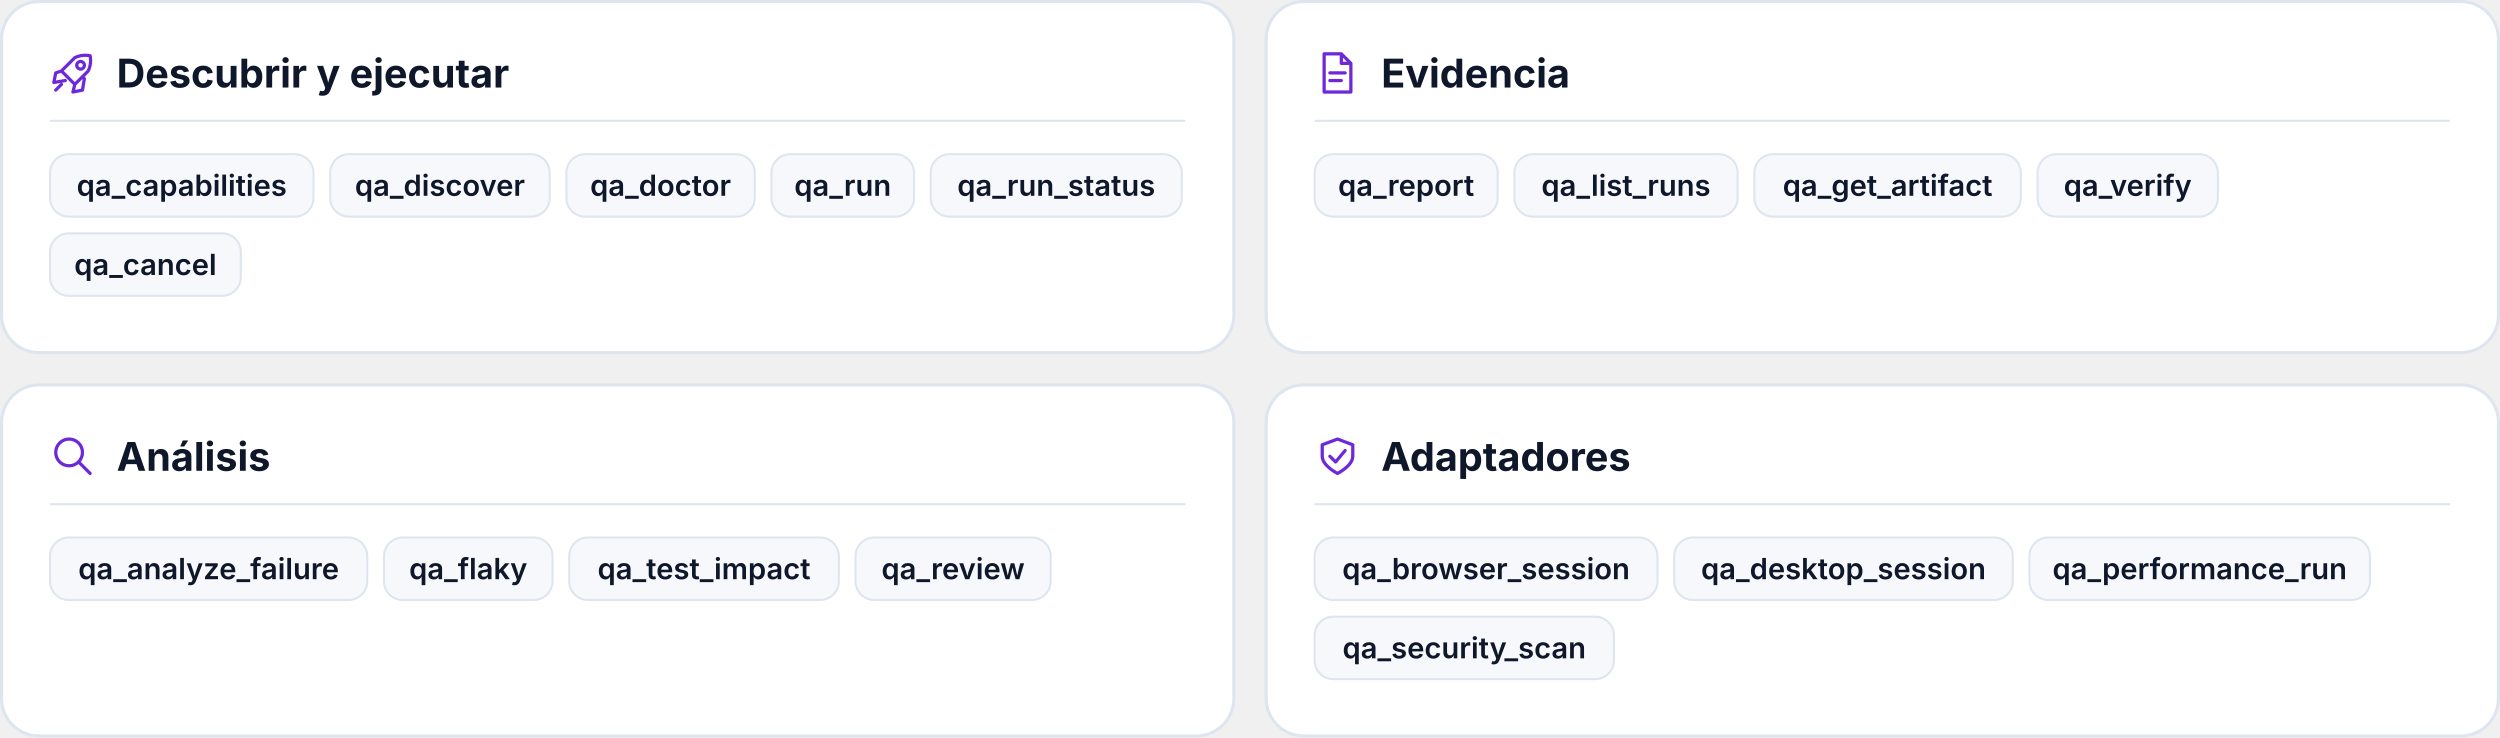
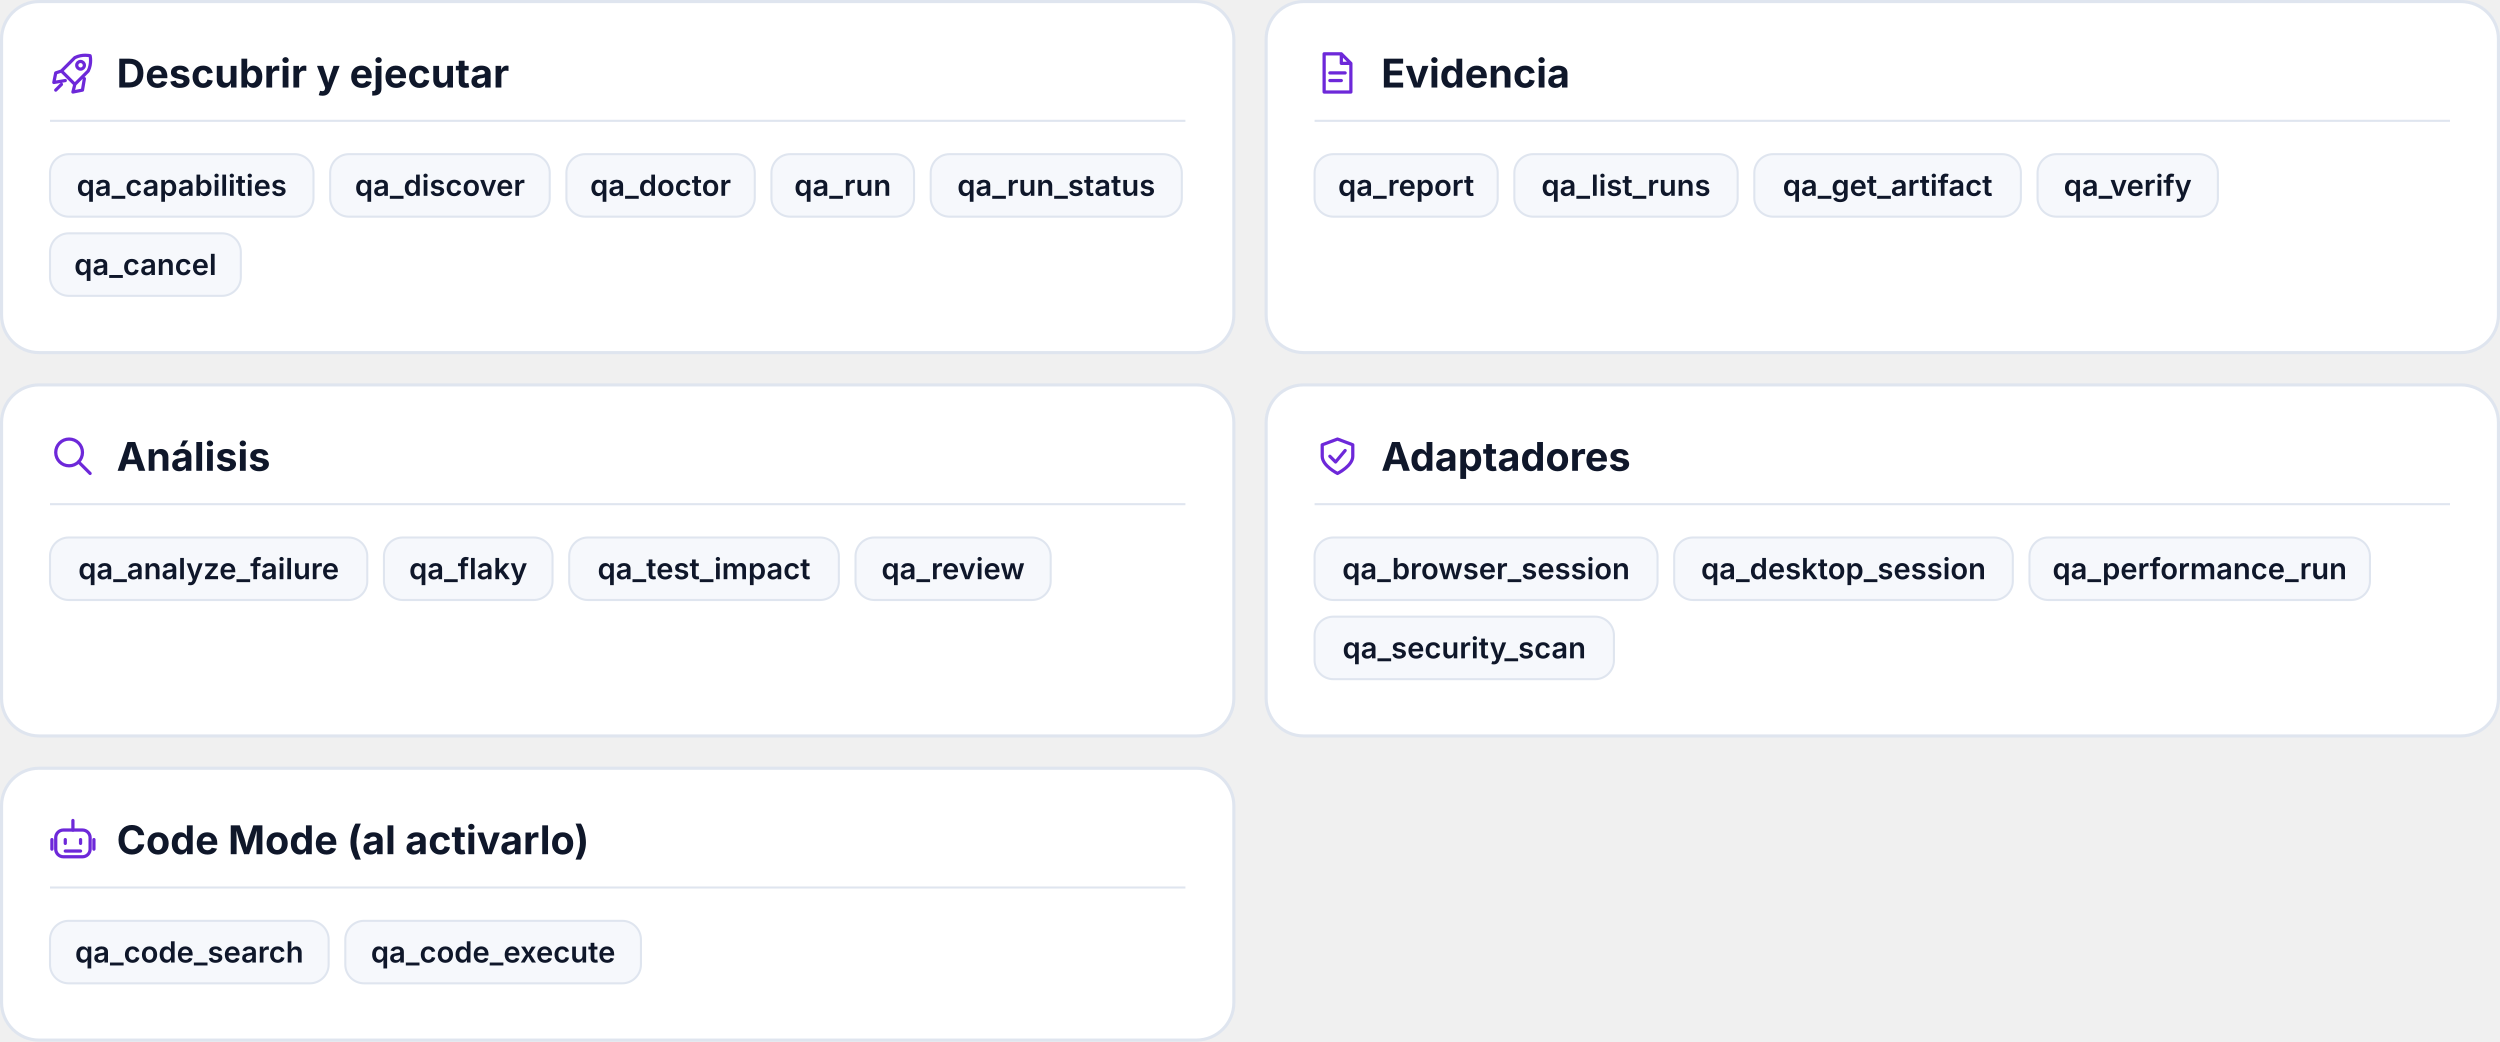
- <svg xmlns="http://www.w3.org/2000/svg" width="1200" height="354" viewBox="0 0 1200 354" role="img" aria-label="Descubrir y ejecutar: qa_capabilities, qa_discover, qa_doctor, qa_run, qa_run_status, qa_cancel · Evidencia: qa_report, qa_list_runs, qa_get_artifact, qa_verify · Análisis: qa_analyze_failure, qa_flaky, qa_test_impact, qa_review · Adaptadores: qa_browser_session, qa_desktop_session, qa_performance_run, qa_security_scan" data-readme-component="panels">
+ <svg xmlns="http://www.w3.org/2000/svg" width="1200" height="500" viewBox="0 0 1200 500" role="img" aria-label="Descubrir y ejecutar: qa_capabilities, qa_discover, qa_doctor, qa_run, qa_run_status, qa_cancel · Evidencia: qa_report, qa_list_runs, qa_get_artifact, qa_verify · Análisis: qa_analyze_failure, qa_flaky, qa_test_impact, qa_review · Adaptadores: qa_browser_session, qa_desktop_session, qa_performance_run, qa_security_scan · Code Mode (al activarlo): qa_code_search, qa_code_execute" data-readme-component="panels">
  <defs>
    <linearGradient id="kb" x2="1" y2="0">
      <stop stop-color="#0284c7" />
      <stop offset=".55" stop-color="#0891b2" />
      <stop offset="1" stop-color="#14b8a6" />
    </linearGradient>
    <linearGradient id="kbd" x2="1" y2="1">
      <stop stop-color="#0284c7" />
      <stop offset=".55" stop-color="#0891b2" />
      <stop offset="1" stop-color="#14b8a6" />
    </linearGradient>
  </defs>
  <style>text{font-family:'Segoe UI',-apple-system,BlinkMacSystemFont,'Helvetica Neue',Inter,Arial,sans-serif}@media (prefers-reduced-motion:reduce){*{animation:none!important}}</style>
  <g transform="translate(0 0)">
    <rect x=".75" y=".75" width="591.5" height="168.5" rx="18" fill="#ffffff" stroke="#dfe5ef" stroke-width="1.5" />
    <path d="M24 .75h90" stroke="url(#kb)" stroke-width="3" stroke-linecap="round" />
    <g transform="translate(24 24) scale(0.916667)" fill="none" stroke="#6d28d9" stroke-width="1.7" stroke-linecap="round" stroke-linejoin="round">
      <path d="M13 4c4-2 8-1 8-1s1 4-1 8l-7 7-7-7Zm-7 7-3 1-1 5 6-1m5 2-1 4 5-1 1-6M6 18l-3 3" />
      <circle cx="16" cy="8" r="2" />
    </g>
    <text x="56" y="42" font-size="19" font-weight="700" fill="#0f172a" text-anchor="start">Descubrir y ejecutar</text>
    <path d="M24 58H569" stroke="#dfe5ef" />
    <rect x="24" y="74" width="126.474" height="30" rx="9" fill="#f6f8fc" stroke="#dfe5ef" />
    <text x="87.237" y="94" font-size="14" font-weight="600" fill="#0f172a" text-anchor="middle">qa_capabilities</text>
    <rect x="158.474" y="74" width="105.401" height="30" rx="9" fill="#f6f8fc" stroke="#dfe5ef" />
    <text x="211.174" y="94" font-size="14" font-weight="600" fill="#0f172a" text-anchor="middle">qa_discover</text>
    <rect x="271.874" y="74" width="90.412" height="30" rx="9" fill="#f6f8fc" stroke="#dfe5ef" />
    <text x="317.081" y="94" font-size="14" font-weight="600" fill="#0f172a" text-anchor="middle">qa_doctor</text>
    <rect x="370.287" y="74" width="68.449" height="30" rx="9" fill="#f6f8fc" stroke="#dfe5ef" />
    <text x="404.511" y="94" font-size="14" font-weight="600" fill="#0f172a" text-anchor="middle">qa_run</text>
    <rect x="446.736" y="74" width="120.538" height="30" rx="9" fill="#f6f8fc" stroke="#dfe5ef" />
    <text x="507.005" y="94" font-size="14" font-weight="600" fill="#0f172a" text-anchor="middle">qa_run_status</text>
    <rect x="24" y="112" width="91.6" height="30" rx="9" fill="#f6f8fc" stroke="#dfe5ef" />
    <text x="69.8" y="132" font-size="14" font-weight="600" fill="#0f172a" text-anchor="middle">qa_cancel</text>
  </g>
  <g transform="translate(607 0)">
    <rect x=".75" y=".75" width="591.5" height="168.5" rx="18" fill="#ffffff" stroke="#dfe5ef" stroke-width="1.5" />
    <path d="M24 .75h90" stroke="url(#kb)" stroke-width="3" stroke-linecap="round" />
    <g transform="translate(24 24) scale(0.916667)" fill="none" stroke="#6d28d9" stroke-width="1.7" stroke-linecap="round" stroke-linejoin="round">
      <path d="M14 2H5v20h14V7Zm0 0v5h5M8 12h8m-8 4h6" />
    </g>
    <text x="56" y="42" font-size="19" font-weight="700" fill="#0f172a" text-anchor="start">Evidencia</text>
    <path d="M24 58H569" stroke="#dfe5ef" />
    <rect x="24" y="74" width="87.89" height="30" rx="9" fill="#f6f8fc" stroke="#dfe5ef" />
    <text x="67.945" y="94" font-size="14" font-weight="600" fill="#0f172a" text-anchor="middle">qa_report</text>
    <rect x="119.89" y="74" width="107.182" height="30" rx="9" fill="#f6f8fc" stroke="#dfe5ef" />
    <text x="173.48" y="94" font-size="14" font-weight="600" fill="#0f172a" text-anchor="middle">qa_list_runs</text>
    <rect x="235.071" y="74" width="127.958" height="30" rx="9" fill="#f6f8fc" stroke="#dfe5ef" />
    <text x="299.05" y="94" font-size="14" font-weight="600" fill="#0f172a" text-anchor="middle">qa_get_artifact</text>
    <rect x="371.029" y="74" width="86.554" height="30" rx="9" fill="#f6f8fc" stroke="#dfe5ef" />
    <text x="414.306" y="94" font-size="14" font-weight="600" fill="#0f172a" text-anchor="middle">qa_verify</text>
  </g>
  <g transform="translate(0 184)">
    <rect x=".75" y=".75" width="591.5" height="168.5" rx="18" fill="#ffffff" stroke="#dfe5ef" stroke-width="1.5" />
    <path d="M24 .75h90" stroke="url(#kb)" stroke-width="3" stroke-linecap="round" />
    <g transform="translate(24 24) scale(0.916667)" fill="none" stroke="#6d28d9" stroke-width="1.7" stroke-linecap="round" stroke-linejoin="round">
      <circle cx="10" cy="10" r="7" />
      <path d="m15 15 6 6" />
    </g>
    <text x="56" y="42" font-size="19" font-weight="700" fill="#0f172a" text-anchor="start">Análisis</text>
    <path d="M24 58H569" stroke="#dfe5ef" />
    <rect x="24" y="74" width="152.295" height="30" rx="9" fill="#f6f8fc" stroke="#dfe5ef" />
    <text x="100.148" y="94" font-size="14" font-weight="600" fill="#0f172a" text-anchor="middle">qa_analyze_failure</text>
    <rect x="184.295" y="74" width="80.915" height="30" rx="9" fill="#f6f8fc" stroke="#dfe5ef" />
    <text x="224.753" y="94" font-size="14" font-weight="600" fill="#0f172a" text-anchor="middle">qa_flaky</text>
    <rect x="273.21" y="74" width="129.442" height="30" rx="9" fill="#f6f8fc" stroke="#dfe5ef" />
    <text x="337.931" y="94" font-size="14" font-weight="600" fill="#0f172a" text-anchor="middle">qa_test_impact</text>
    <rect x="410.652" y="74" width="93.677" height="30" rx="9" fill="#f6f8fc" stroke="#dfe5ef" />
    <text x="457.49" y="94" font-size="14" font-weight="600" fill="#0f172a" text-anchor="middle">qa_review</text>
  </g>
  <g transform="translate(607 184)">
    <rect x=".75" y=".75" width="591.5" height="168.5" rx="18" fill="#ffffff" stroke="#dfe5ef" stroke-width="1.5" />
    <path d="M24 .75h90" stroke="url(#kb)" stroke-width="3" stroke-linecap="round" />
    <g transform="translate(24 24) scale(0.916667)" fill="none" stroke="#6d28d9" stroke-width="1.7" stroke-linecap="round" stroke-linejoin="round">
      <path d="m12 3 8 3v6c0 5-8 9-8 9s-8-4-8-9V6Z" />
      <path d="m8 12 3 3 5-6" />
    </g>
    <text x="56" y="42" font-size="19" font-weight="700" fill="#0f172a" text-anchor="start">Adaptadores</text>
    <path d="M24 58H569" stroke="#dfe5ef" />
    <rect x="24" y="74" width="164.612" height="30" rx="9" fill="#f6f8fc" stroke="#dfe5ef" />
    <text x="106.306" y="94" font-size="14" font-weight="600" fill="#0f172a" text-anchor="middle">qa_browser_session</text>
    <rect x="196.612" y="74" width="162.535" height="30" rx="9" fill="#f6f8fc" stroke="#dfe5ef" />
    <text x="277.88" y="94" font-size="14" font-weight="600" fill="#0f172a" text-anchor="middle">qa_desktop_session</text>
    <rect x="367.147" y="74" width="163.425" height="30" rx="9" fill="#f6f8fc" stroke="#dfe5ef" />
    <text x="448.86" y="94" font-size="14" font-weight="600" fill="#0f172a" text-anchor="middle">qa_performance_run</text>
    <rect x="24" y="112" width="143.688" height="30" rx="9" fill="#f6f8fc" stroke="#dfe5ef" />
    <text x="95.844" y="132" font-size="14" font-weight="600" fill="#0f172a" text-anchor="middle">qa_security_scan</text>
  </g>
+   <g transform="translate(0 368)">
+     <rect x=".75" y=".75" width="591.5" height="130.5" rx="18" fill="#ffffff" stroke="#dfe5ef" stroke-width="1.5" />
+     <path d="M24 .75h90" stroke="url(#kb)" stroke-width="3" stroke-linecap="round" />
+     <g transform="translate(24 24) scale(0.916667)" fill="none" stroke="#6d28d9" stroke-width="1.7" stroke-linecap="round" stroke-linejoin="round">
+       <rect x="3" y="7" width="18" height="14" rx="4" />
+       <path d="M12 2v5M8 12v2m8-2v2m-8 4h8M1 12v5m22-5v5" />
+     </g>
+     <text x="56" y="42" font-size="19" font-weight="700" fill="#0f172a" text-anchor="start">Code Mode (al activarlo)</text>
+     <path d="M24 58H569" stroke="#dfe5ef" />
+     <rect x="24" y="74" width="133.745" height="30" rx="9" fill="#f6f8fc" stroke="#dfe5ef" />
+     <text x="90.873" y="94" font-size="14" font-weight="600" fill="#0f172a" text-anchor="middle">qa_code_search</text>
+     <rect x="165.745" y="74" width="141.907" height="30" rx="9" fill="#f6f8fc" stroke="#dfe5ef" />
+     <text x="236.699" y="94" font-size="14" font-weight="600" fill="#0f172a" text-anchor="middle">qa_code_execute</text>
+   </g>
</svg>
